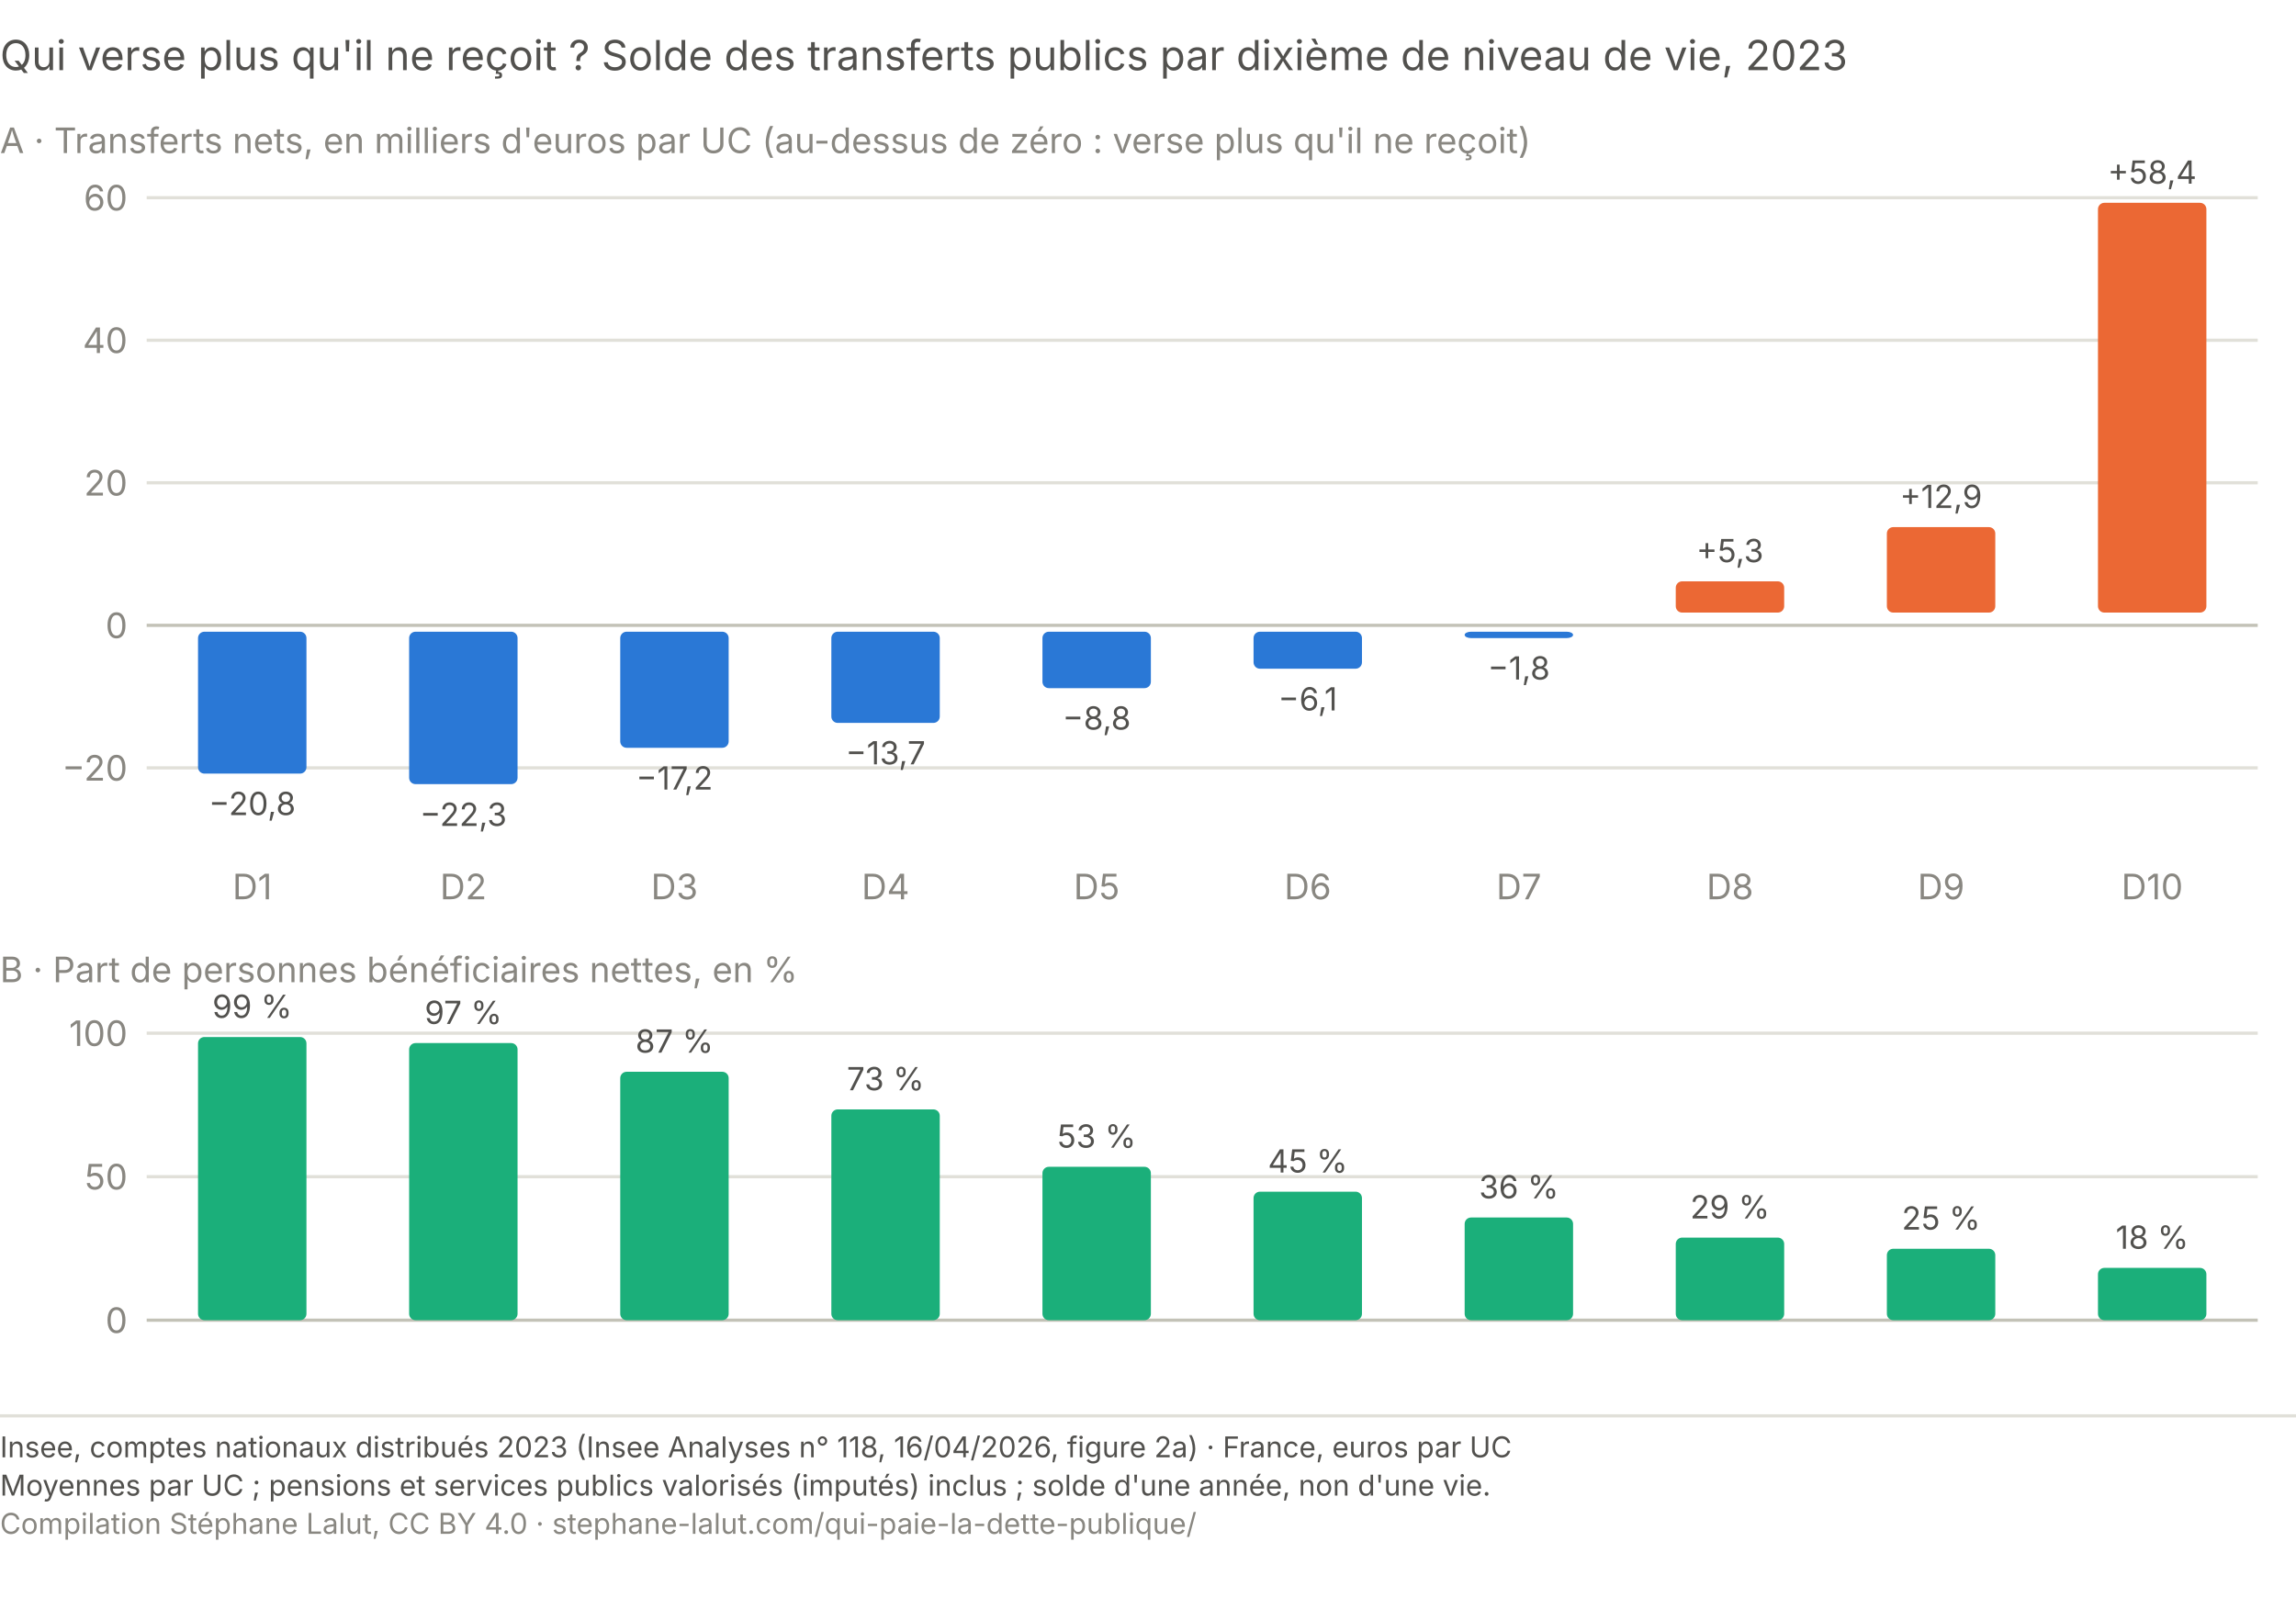
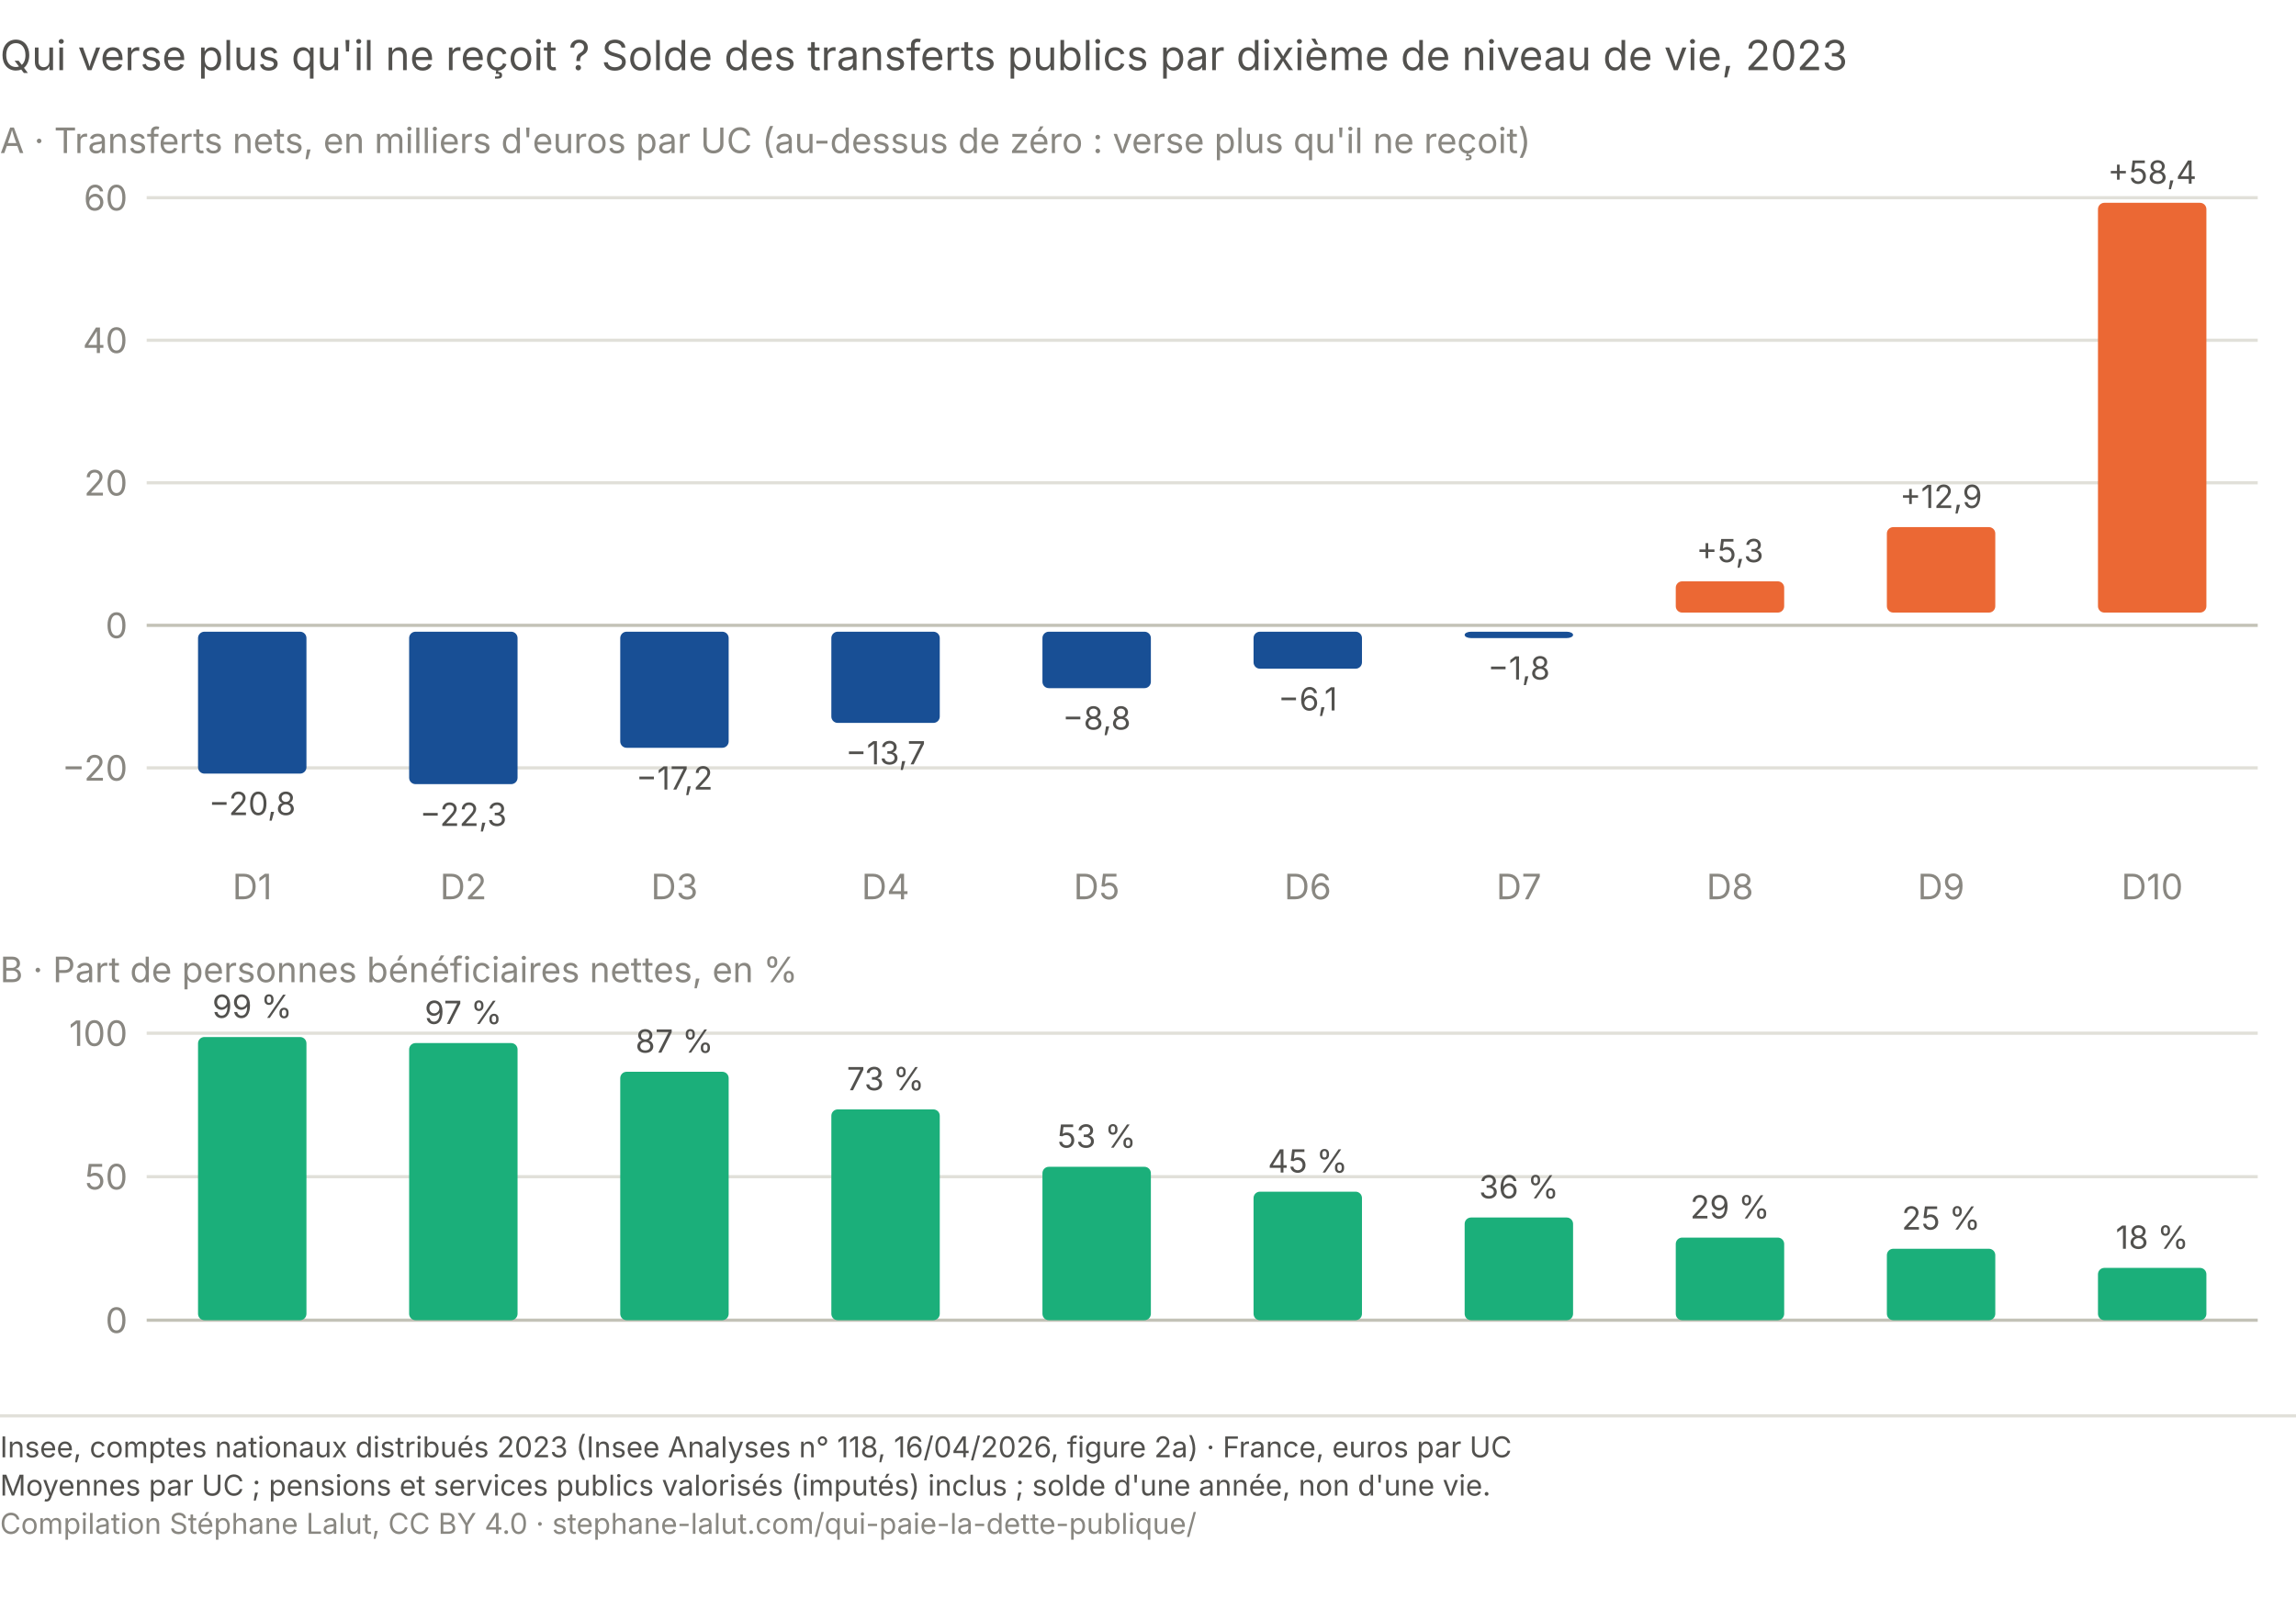
<svg xmlns="http://www.w3.org/2000/svg" viewBox="0 0 720 501" role="img" aria-labelledby="qp-net-t qp-net-d" font-family="system-ui, -apple-system, Segoe UI, sans-serif">
  <text x="0.0" y="22.0" font-size="13" fill="#52514e" text-anchor="start">Qui verse plus qu'il ne reçoit ? Solde des transferts publics par dixième de niveau de vie, 2023</text>
  <text x="0.0" y="48.0" font-size="11" fill="#898781" text-anchor="start">A · Transferts nets, en milliers d'euros par UC (au-dessus de zéro : verse plus qu'il ne reçoit)</text>
  <line x1="46" y1="240.8" x2="708" y2="240.8" stroke="#e1e0d9" stroke-width="1" />
  <text x="40.0" y="244.8" font-size="11" fill="#898781" text-anchor="end">−20</text>
  <line x1="46" y1="196.1" x2="708" y2="196.1" stroke="#c3c2b7" stroke-width="1" />
  <text x="40.0" y="200.1" font-size="11" fill="#898781" text-anchor="end">0</text>
  <line x1="46" y1="151.4" x2="708" y2="151.4" stroke="#e1e0d9" stroke-width="1" />
  <text x="40.0" y="155.4" font-size="11" fill="#898781" text-anchor="end">20</text>
  <line x1="46" y1="106.7" x2="708" y2="106.7" stroke="#e1e0d9" stroke-width="1" />
  <text x="40.0" y="110.7" font-size="11" fill="#898781" text-anchor="end">40</text>
  <line x1="46" y1="62.0" x2="708" y2="62.0" stroke="#e1e0d9" stroke-width="1" />
  <text x="40.0" y="66.0" font-size="11" fill="#898781" text-anchor="end">60</text>
-   <rect x="62.1" y="198.1" width="34" height="44.5" rx="2" fill="#2a78d6" />
+   <rect x="62.1" y="198.1" width="34" height="44.5" rx="2" fill="#184f95" />
  <text x="79.1" y="255.6" font-size="10" fill="#52514e" text-anchor="middle">−20,8</text>
  <text x="79.1" y="282.0" font-size="11" fill="#898781" text-anchor="middle">D1</text>
-   <rect x="128.3" y="198.1" width="34" height="47.8" rx="2" fill="#2a78d6" />
+   <rect x="128.3" y="198.1" width="34" height="47.8" rx="2" fill="#184f95" />
  <text x="145.3" y="259.0" font-size="10" fill="#52514e" text-anchor="middle">−22,3</text>
  <text x="145.3" y="282.0" font-size="11" fill="#898781" text-anchor="middle">D2</text>
-   <rect x="194.5" y="198.1" width="34" height="36.4" rx="2" fill="#2a78d6" />
+   <rect x="194.5" y="198.1" width="34" height="36.4" rx="2" fill="#184f95" />
  <text x="211.5" y="247.6" font-size="10" fill="#52514e" text-anchor="middle">−17,2</text>
  <text x="211.5" y="282.0" font-size="11" fill="#898781" text-anchor="middle">D3</text>
-   <rect x="260.7" y="198.1" width="34" height="28.6" rx="2" fill="#2a78d6" />
+   <rect x="260.7" y="198.1" width="34" height="28.6" rx="2" fill="#184f95" />
  <text x="277.7" y="239.7" font-size="10" fill="#52514e" text-anchor="middle">−13,7</text>
  <text x="277.7" y="282.0" font-size="11" fill="#898781" text-anchor="middle">D4</text>
-   <rect x="326.9" y="198.1" width="34" height="17.7" rx="2" fill="#2a78d6" />
+   <rect x="326.9" y="198.1" width="34" height="17.7" rx="2" fill="#184f95" />
  <text x="343.9" y="228.8" font-size="10" fill="#52514e" text-anchor="middle">−8,8</text>
  <text x="343.9" y="282.0" font-size="11" fill="#898781" text-anchor="middle">D5</text>
-   <rect x="393.1" y="198.1" width="34" height="11.6" rx="2" fill="#2a78d6" />
+   <rect x="393.1" y="198.1" width="34" height="11.6" rx="2" fill="#184f95" />
  <text x="410.1" y="222.8" font-size="10" fill="#52514e" text-anchor="middle">−6,1</text>
  <text x="410.1" y="282.0" font-size="11" fill="#898781" text-anchor="middle">D6</text>
-   <rect x="459.3" y="198.1" width="34" height="2.0" rx="2" fill="#2a78d6" />
+   <rect x="459.3" y="198.1" width="34" height="2.0" rx="2" fill="#184f95" />
  <text x="476.3" y="213.1" font-size="10" fill="#52514e" text-anchor="middle">−1,8</text>
  <text x="476.3" y="282.0" font-size="11" fill="#898781" text-anchor="middle">D7</text>
  <rect x="525.5" y="182.3" width="34" height="9.8" rx="2" fill="#eb6834" />
  <text x="542.5" y="176.3" font-size="10" fill="#52514e" text-anchor="middle">+5,3</text>
  <text x="542.5" y="282.0" font-size="11" fill="#898781" text-anchor="middle">D8</text>
  <rect x="591.7" y="165.3" width="34" height="26.8" rx="2" fill="#eb6834" />
  <text x="608.7" y="159.3" font-size="10" fill="#52514e" text-anchor="middle">+12,9</text>
  <text x="608.7" y="282.0" font-size="11" fill="#898781" text-anchor="middle">D9</text>
  <rect x="657.9" y="63.6" width="34" height="128.5" rx="2" fill="#eb6834" />
  <text x="674.9" y="57.6" font-size="10" fill="#52514e" text-anchor="middle">+58,4</text>
  <text x="674.9" y="282.0" font-size="11" fill="#898781" text-anchor="middle">D10</text>
  <text x="0.0" y="308.0" font-size="11" fill="#898781" text-anchor="start">B · Part de personnes bénéficiaires nettes, en %</text>
  <line x1="46" y1="414.0" x2="708" y2="414.0" stroke="#c3c2b7" stroke-width="1" />
  <text x="40.0" y="418.0" font-size="11" fill="#898781" text-anchor="end">0</text>
  <line x1="46" y1="369.0" x2="708" y2="369.0" stroke="#e1e0d9" stroke-width="1" />
  <text x="40.0" y="373.0" font-size="11" fill="#898781" text-anchor="end">50</text>
  <line x1="46" y1="324.0" x2="708" y2="324.0" stroke="#e1e0d9" stroke-width="1" />
  <text x="40.0" y="328.0" font-size="11" fill="#898781" text-anchor="end">100</text>
  <rect x="62.1" y="325.2" width="34" height="88.8" rx="2" fill="#1baf7a" />
  <text x="79.1" y="319.2" font-size="10" fill="#52514e" text-anchor="middle">99 %</text>
  <rect x="128.3" y="327.1" width="34" height="86.9" rx="2" fill="#1baf7a" />
  <text x="145.3" y="321.1" font-size="10" fill="#52514e" text-anchor="middle">97 %</text>
  <rect x="194.5" y="336.1" width="34" height="77.9" rx="2" fill="#1baf7a" />
  <text x="211.5" y="330.1" font-size="10" fill="#52514e" text-anchor="middle">87 %</text>
  <rect x="260.7" y="347.9" width="34" height="66.1" rx="2" fill="#1baf7a" />
  <text x="277.7" y="341.9" font-size="10" fill="#52514e" text-anchor="middle">73 %</text>
  <rect x="326.9" y="365.9" width="34" height="48.1" rx="2" fill="#1baf7a" />
  <text x="343.9" y="359.9" font-size="10" fill="#52514e" text-anchor="middle">53 %</text>
  <rect x="393.1" y="373.7" width="34" height="40.3" rx="2" fill="#1baf7a" />
  <text x="410.1" y="367.7" font-size="10" fill="#52514e" text-anchor="middle">45 %</text>
  <rect x="459.3" y="381.8" width="34" height="32.2" rx="2" fill="#1baf7a" />
  <text x="476.3" y="375.8" font-size="10" fill="#52514e" text-anchor="middle">36 %</text>
  <rect x="525.5" y="388.1" width="34" height="25.9" rx="2" fill="#1baf7a" />
  <text x="542.5" y="382.1" font-size="10" fill="#52514e" text-anchor="middle">29 %</text>
  <rect x="591.7" y="391.6" width="34" height="22.4" rx="2" fill="#1baf7a" />
  <text x="608.7" y="385.6" font-size="10" fill="#52514e" text-anchor="middle">25 %</text>
  <rect x="657.9" y="397.6" width="34" height="16.4" rx="2" fill="#1baf7a" />
  <text x="674.9" y="391.6" font-size="10" fill="#52514e" text-anchor="middle">18 %</text>
  <line x1="0" y1="444.0" x2="720" y2="444.0" stroke="#e1e0d9" stroke-width="1" />
  <text x="0" y="457.0" font-family="system-ui, -apple-system, Segoe UI, sans-serif" font-size="9" fill="#52514e">Insee, comptes nationaux distribués 2023 (Insee Analyses n° 118, 16/04/2026, figure 2a) · France, euros par UC</text>
  <text x="0" y="469.0" font-family="system-ui, -apple-system, Segoe UI, sans-serif" font-size="9" fill="#52514e">Moyennes par UC ; pensions et services publics valorisés (imputés) inclus ; solde d'une année, non d'une vie.</text>
  <text x="0" y="481.0" font-family="system-ui, -apple-system, Segoe UI, sans-serif" font-size="9" fill="#898781">Compilation Stéphane Lalut, CC BY 4.0 · stephane-lalut.com/qui-paie-la-dette-publique/</text>
</svg>
